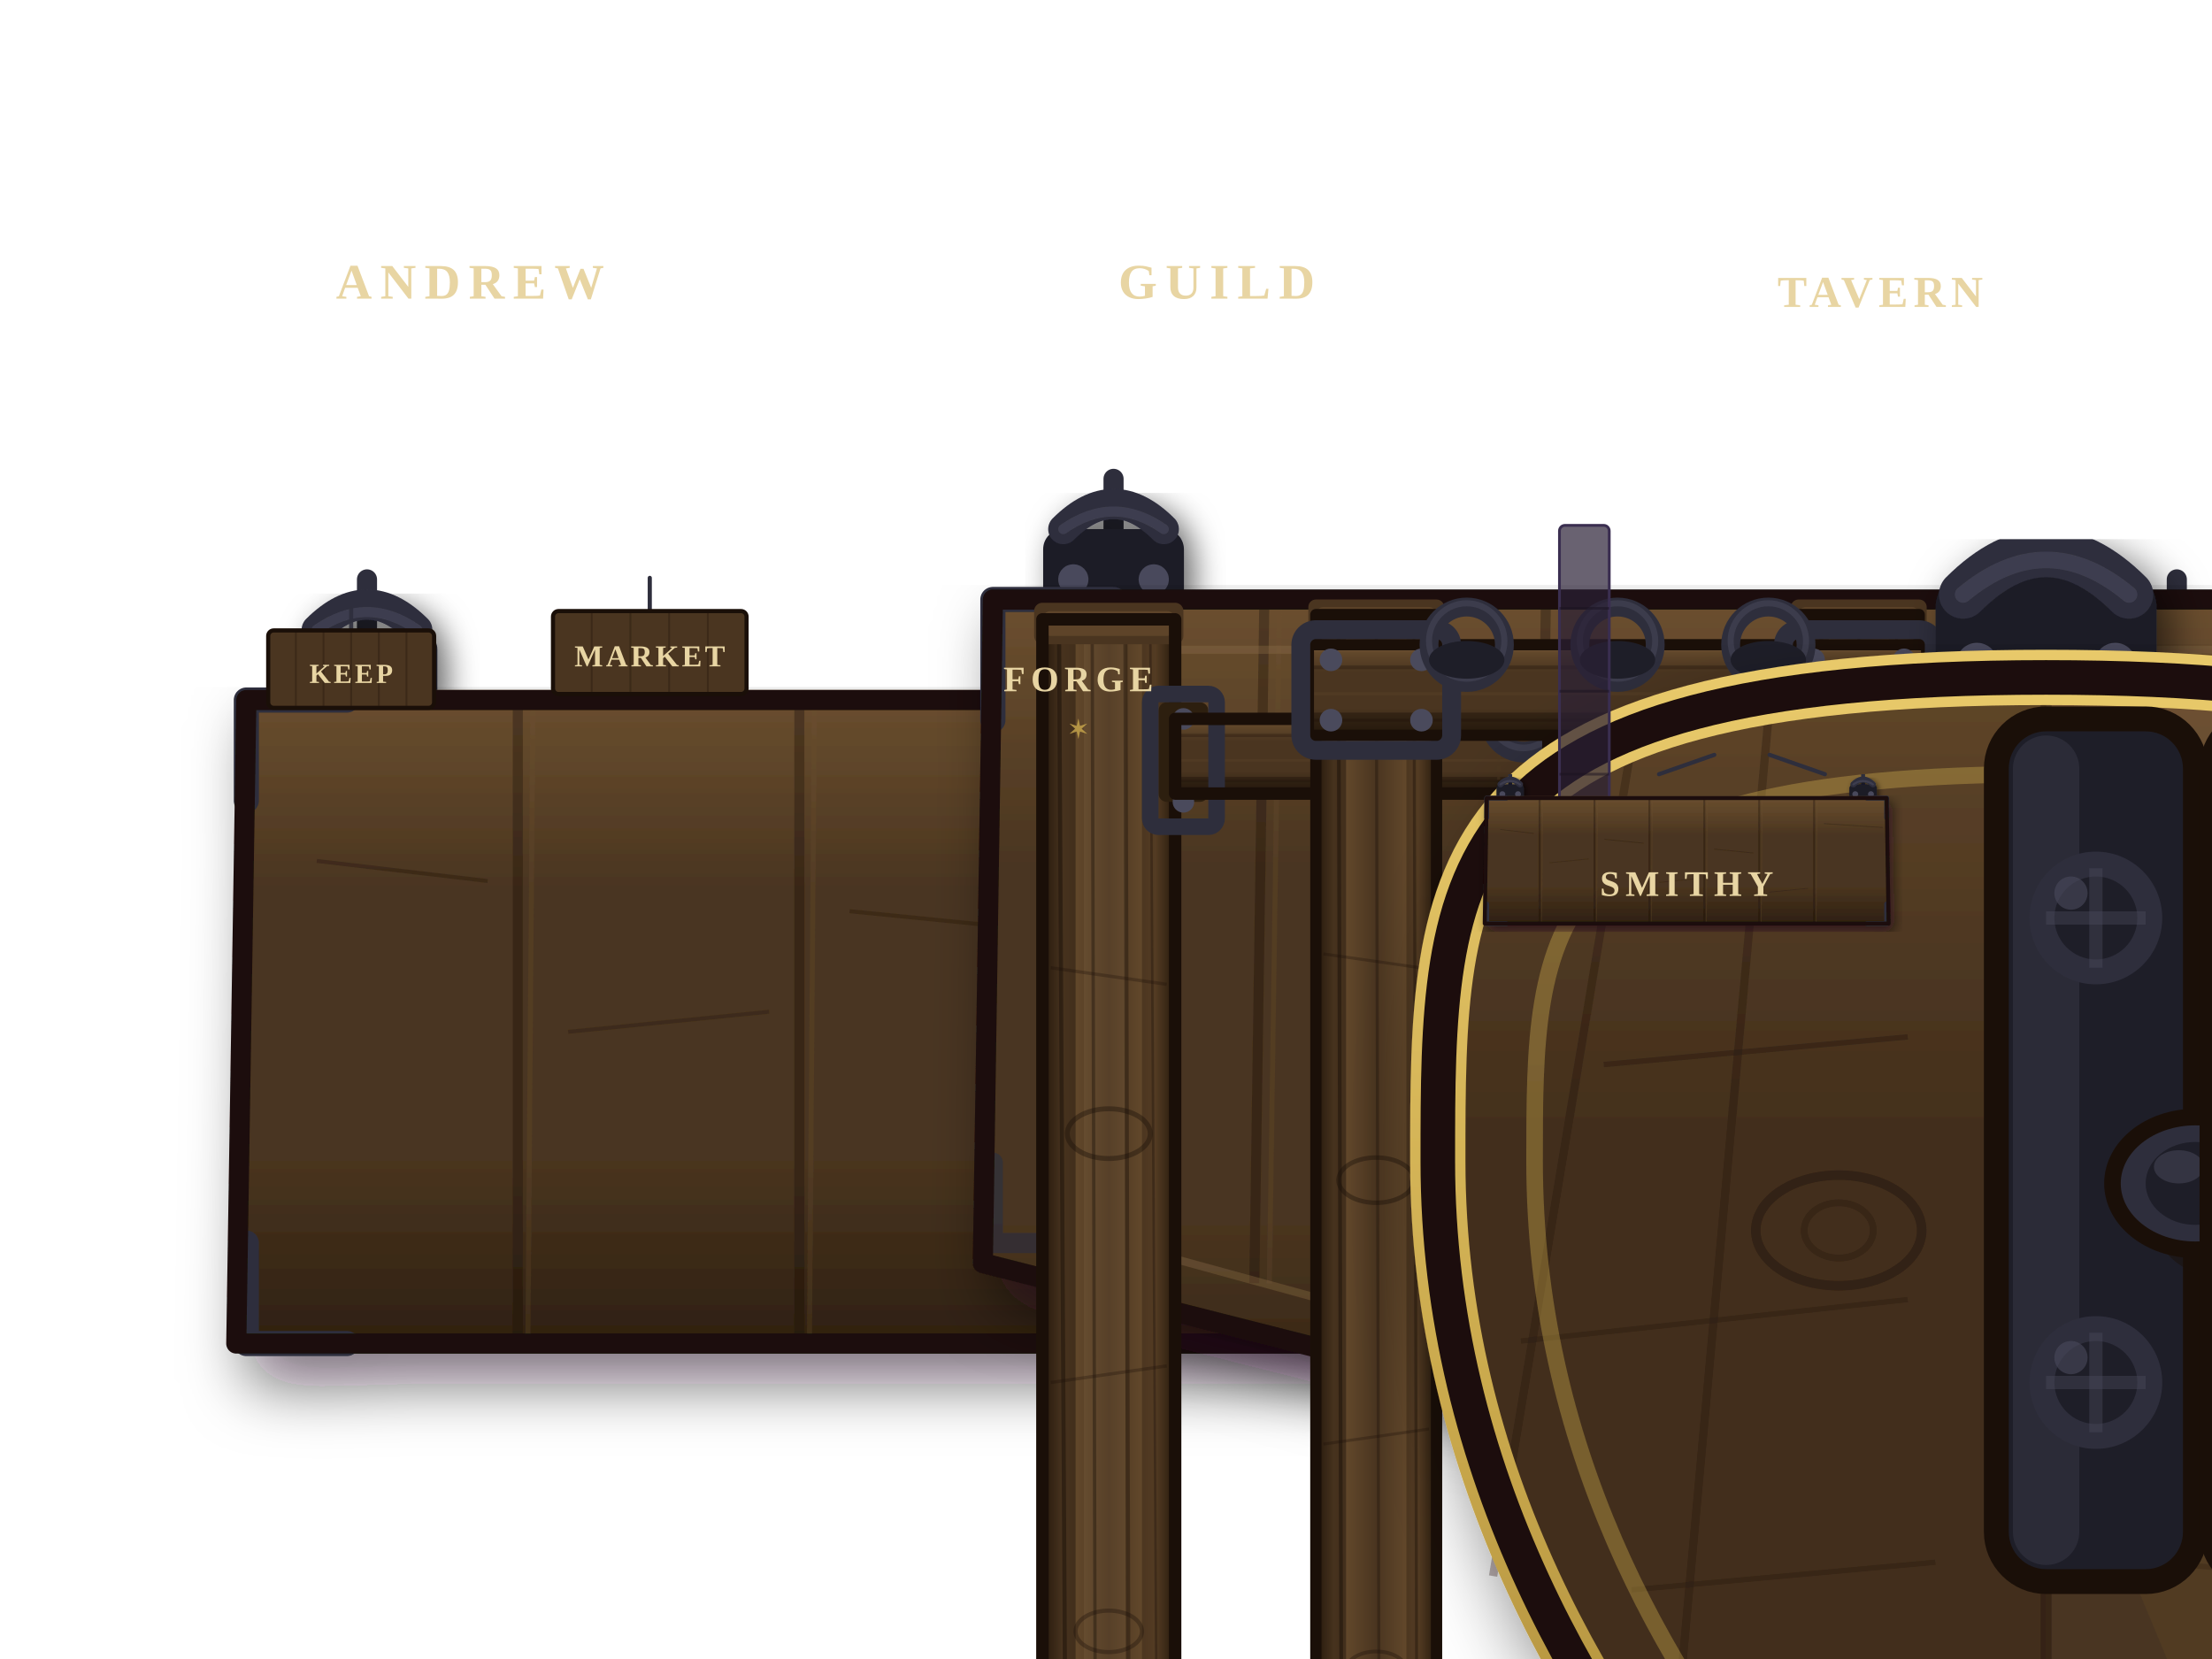
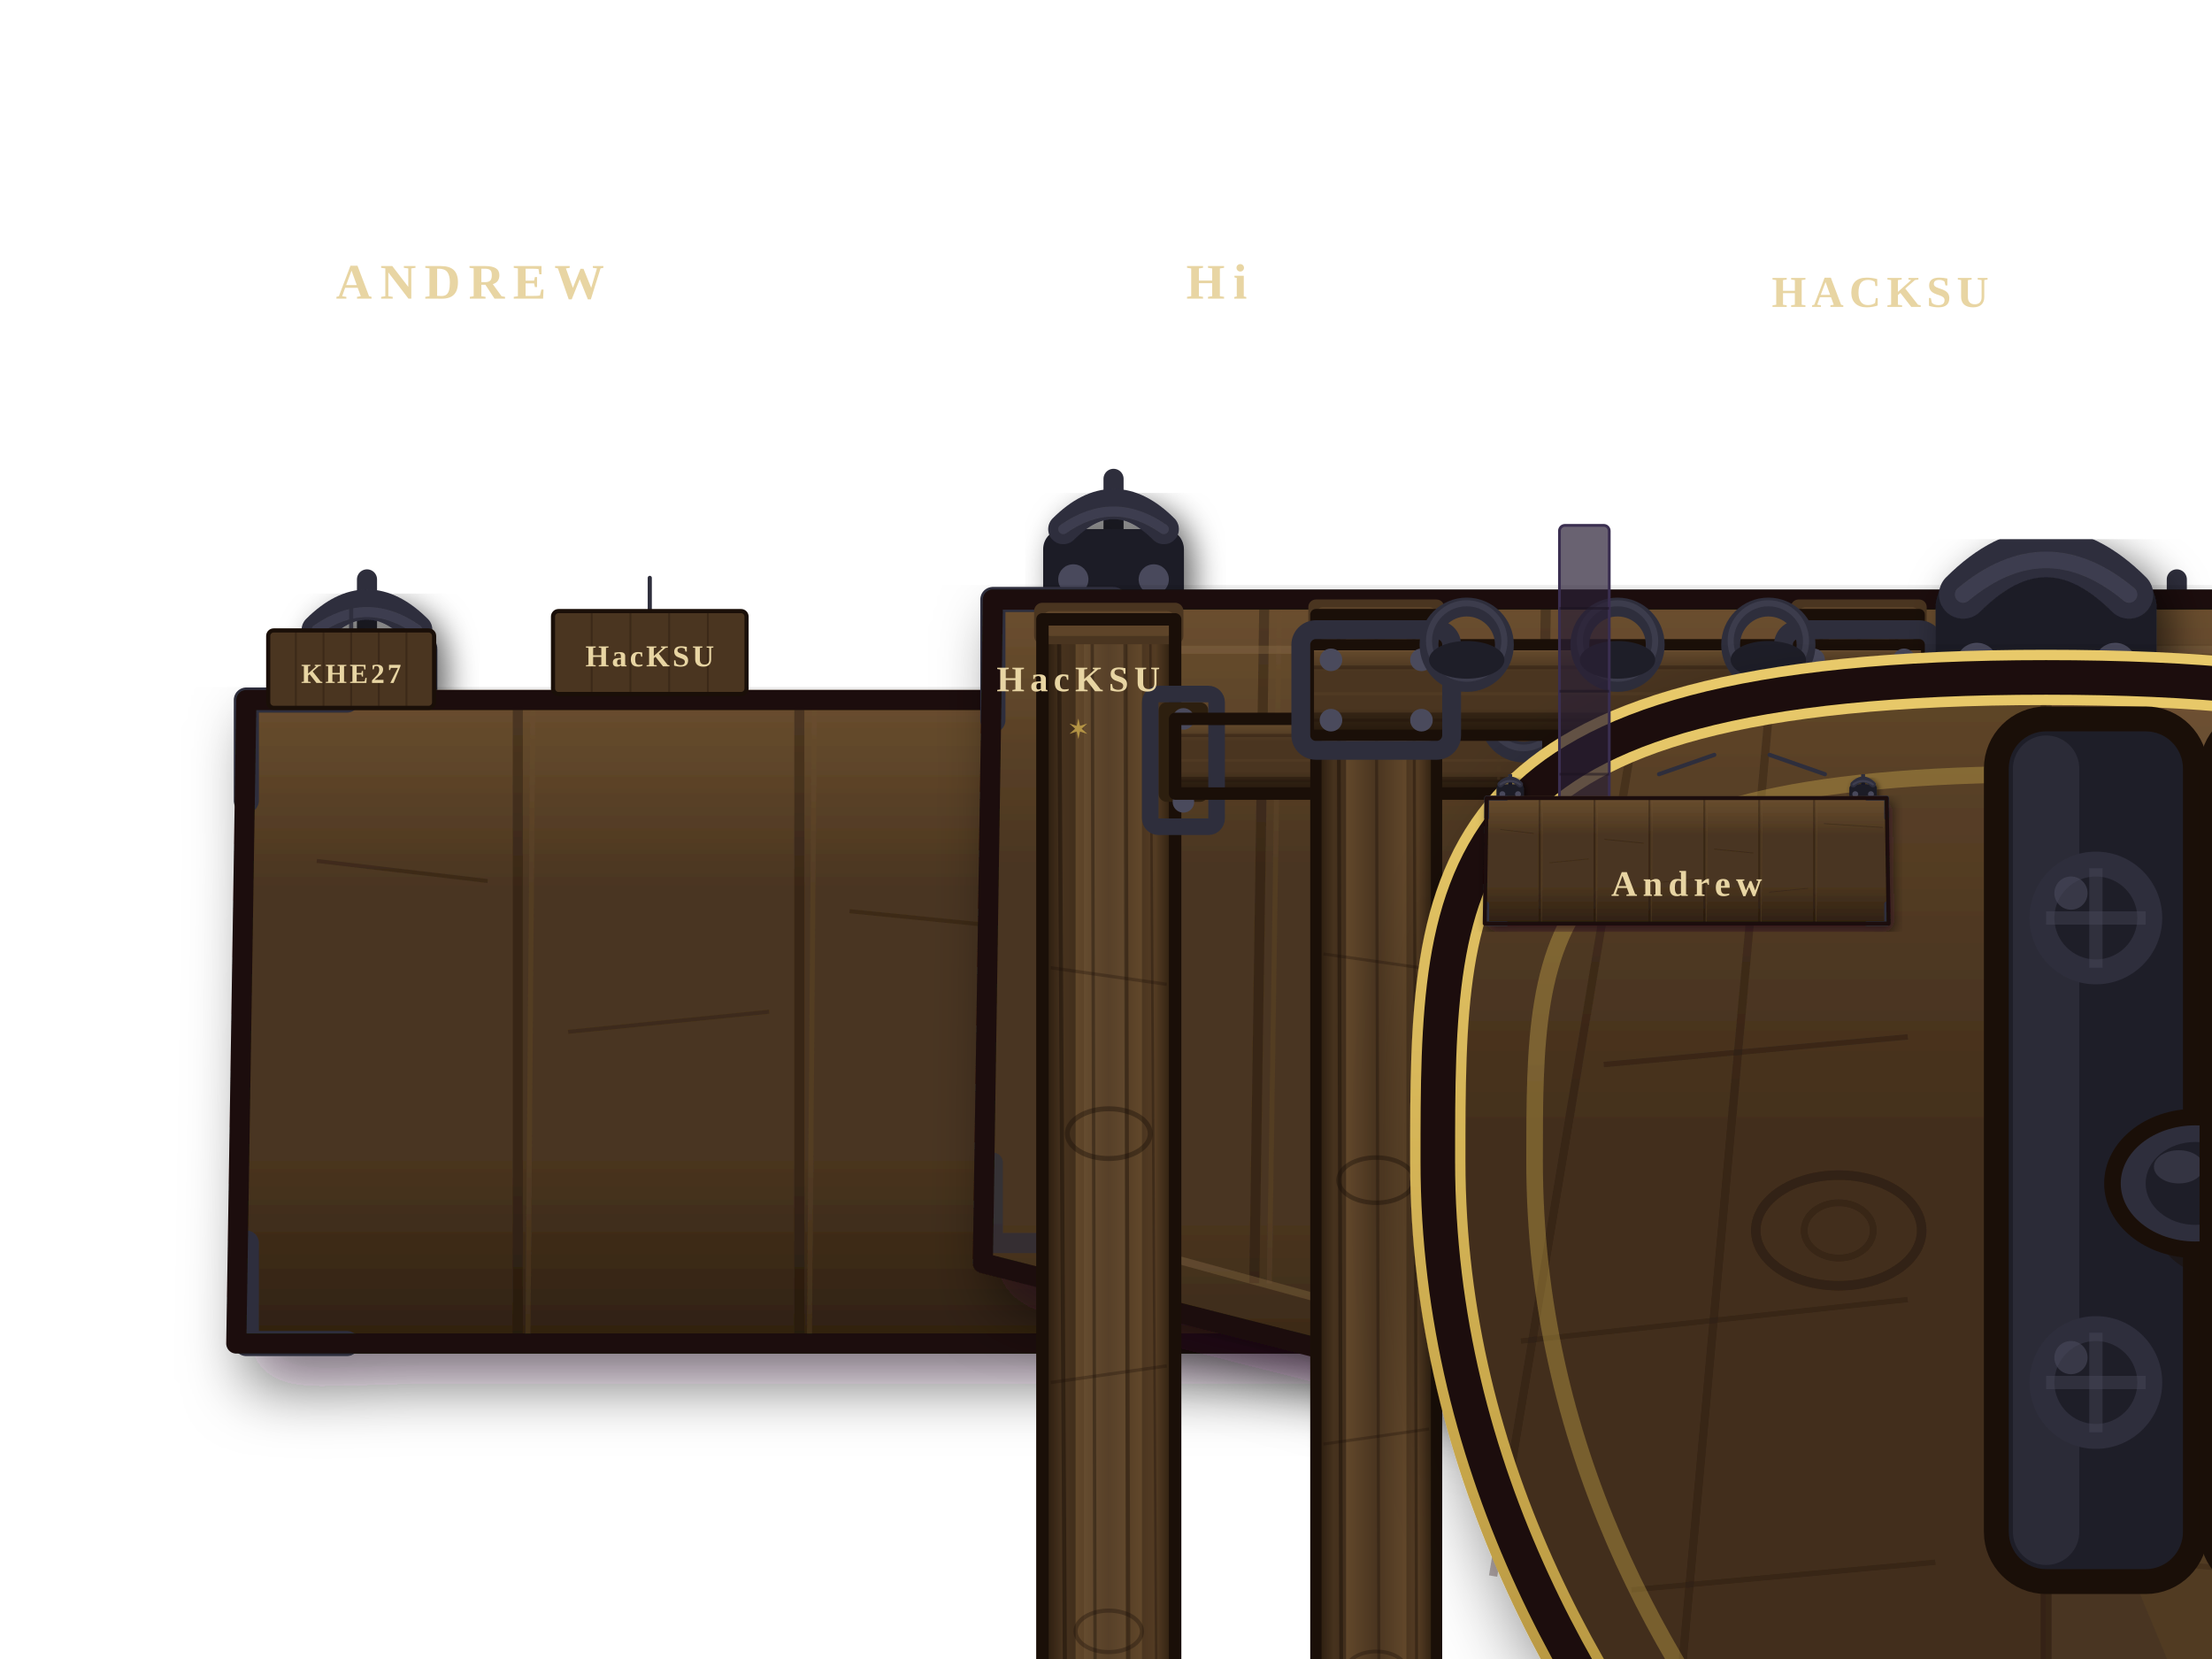
<svg xmlns="http://www.w3.org/2000/svg" viewBox="0 0 800 600" role="img" aria-label="Medieval sign component library — Hack the Kingdom KHE 2027">
  <defs>
    <filter id="wood-grain-h" x="0%" y="0%" width="100%" height="100%">
      <feTurbulence type="fractalNoise" baseFrequency="0.05 0.8" numOctaves="3" seed="7" result="noise" />
      <feColorMatrix type="saturate" values="0" in="noise" result="grayNoise" />
      <feBlend in="SourceGraphic" in2="grayNoise" mode="multiply" result="blended" />
      <feComposite in="blended" in2="SourceGraphic" operator="in" />
    </filter>
    <filter id="wood-grain-v" x="0%" y="0%" width="100%" height="100%">
      <feTurbulence type="fractalNoise" baseFrequency="0.8 0.05" numOctaves="3" seed="12" result="noise" />
      <feColorMatrix type="saturate" values="0" in="noise" result="grayNoise" />
      <feBlend in="SourceGraphic" in2="grayNoise" mode="multiply" result="blended" />
      <feComposite in="blended" in2="SourceGraphic" operator="in" />
    </filter>
    <filter id="sign-shadow" x="-10%" y="-5%" width="130%" height="130%">
      <feDropShadow dx="2" dy="3" stdDeviation="3" flood-color="#0a0608" flood-opacity="0.55" />
    </filter>
    <filter id="hardware-shadow" x="-20%" y="-20%" width="150%" height="150%">
      <feDropShadow dx="1" dy="1" stdDeviation="1.5" flood-color="#000000" flood-opacity="0.6" />
    </filter>
    <linearGradient id="wood-face-h" x1="0%" y1="0%" x2="0%" y2="100%">
      <stop offset="0%" stop-color="#6b4f2f" />
      <stop offset="30%" stop-color="#4a3520" />
      <stop offset="70%" stop-color="#4a3520" />
      <stop offset="100%" stop-color="#2d1f0f" />
    </linearGradient>
    <linearGradient id="wood-face-v" x1="0%" y1="0%" x2="100%" y2="0%">
      <stop offset="0%" stop-color="#2d1f0f" />
      <stop offset="15%" stop-color="#6b4f2f" />
      <stop offset="50%" stop-color="#4a3520" />
      <stop offset="85%" stop-color="#6b4f2f" />
      <stop offset="100%" stop-color="#2d1f0f" />
    </linearGradient>
    <linearGradient id="iron-grad" x1="0%" y1="0%" x2="0%" y2="100%">
      <stop offset="0%" stop-color="#4a4a5c" />
      <stop offset="40%" stop-color="#2e2e3c" />
      <stop offset="100%" stop-color="#1e1e28" />
    </linearGradient>
    <linearGradient id="gold-trim" x1="0%" y1="0%" x2="0%" y2="100%">
      <stop offset="0%" stop-color="#e8c96a" />
      <stop offset="50%" stop-color="#c9a84c" />
      <stop offset="100%" stop-color="#9a7a30" />
    </linearGradient>
    <linearGradient id="post-shade" x1="0%" y1="0%" x2="100%" y2="0%">
      <stop offset="0%" stop-color="#1a0f08" stop-opacity="0.7" />
      <stop offset="30%" stop-color="#1a0f08" stop-opacity="0" />
      <stop offset="70%" stop-color="#1a0f08" stop-opacity="0" />
      <stop offset="100%" stop-color="#1a0f08" stop-opacity="0.5" />
    </linearGradient>
    <symbol id="sign-hanging-rect" viewBox="0 0 220 80" width="220" height="80">
      <line x1="20" y1="0" x2="20" y2="8" stroke="#2e2e3c" stroke-width="2" stroke-linecap="round" />
      <line x1="200" y1="0" x2="200" y2="8" stroke="#2e2e3c" stroke-width="2" stroke-linecap="round" />
      <g filter="url(#hardware-shadow)">
        <rect x="13" y="5" width="14" height="8" rx="2" fill="#1e1e28" />
        <path d="M15 5 Q20 0 25 5" fill="none" stroke="#2e2e3c" stroke-width="3" stroke-linecap="round" />
        <path d="M15 5 Q20 1.5 25 5" fill="none" stroke="#4a4a5c" stroke-width="1" stroke-linecap="round" opacity="0.6" />
        <circle cx="16" cy="10" r="1.5" fill="#4a4a5c" />
        <circle cx="24" cy="10" r="1.5" fill="#4a4a5c" />
      </g>
      <g filter="url(#hardware-shadow)">
        <rect x="193" y="5" width="14" height="8" rx="2" fill="#1e1e28" />
        <path d="M195 5 Q200 0 205 5" fill="none" stroke="#2e2e3c" stroke-width="3" stroke-linecap="round" />
        <path d="M195 5 Q200 1.5 205 5" fill="none" stroke="#4a4a5c" stroke-width="1" stroke-linecap="round" opacity="0.6" />
        <circle cx="196" cy="10" r="1.5" fill="#4a4a5c" />
        <circle cx="204" cy="10" r="1.5" fill="#4a4a5c" />
      </g>
      <g class="sign-board" filter="url(#sign-shadow)">
        <path d="M8 12 Q8 11 9 11 L211 11 Q212 11 212 12 L213 76 Q213 77 212 77 L8 77 Q7 77 7 76 Z" fill="url(#wood-face-h)" />
        <line x1="35" y1="12" x2="35" y2="76" stroke="#1a0f08" stroke-width="1" opacity="0.35" />
        <line x1="36.5" y1="12" x2="36" y2="76" stroke="#6b4f2f" stroke-width="0.5" opacity="0.25" />
        <line x1="63" y1="12" x2="63" y2="76" stroke="#1a0f08" stroke-width="1" opacity="0.35" />
        <line x1="64.5" y1="12" x2="64" y2="76" stroke="#6b4f2f" stroke-width="0.5" opacity="0.25" />
        <line x1="91" y1="12" x2="91" y2="76" stroke="#1a0f08" stroke-width="1" opacity="0.35" />
        <line x1="92.5" y1="12" x2="92" y2="76" stroke="#6b4f2f" stroke-width="0.5" opacity="0.25" />
        <line x1="119" y1="12" x2="119" y2="76" stroke="#1a0f08" stroke-width="1" opacity="0.35" />
        <line x1="120.5" y1="12" x2="120" y2="76" stroke="#6b4f2f" stroke-width="0.5" opacity="0.25" />
        <line x1="147" y1="12" x2="147" y2="76" stroke="#1a0f08" stroke-width="1" opacity="0.35" />
        <line x1="148.5" y1="12" x2="148" y2="76" stroke="#6b4f2f" stroke-width="0.5" opacity="0.25" />
        <line x1="175" y1="12" x2="175" y2="76" stroke="#1a0f08" stroke-width="1" opacity="0.35" />
        <line x1="176.5" y1="12" x2="176" y2="76" stroke="#6b4f2f" stroke-width="0.5" opacity="0.25" />
        <line x1="15" y1="28" x2="32" y2="30" stroke="#1a0f08" stroke-width="0.4" opacity="0.3" />
        <line x1="40" y1="45" x2="60" y2="43" stroke="#1a0f08" stroke-width="0.4" opacity="0.25" />
        <line x1="68" y1="33" x2="88" y2="35" stroke="#1a0f08" stroke-width="0.4" opacity="0.3" />
        <line x1="96" y1="55" x2="116" y2="53" stroke="#1a0f08" stroke-width="0.4" opacity="0.25" />
        <line x1="124" y1="38" x2="144" y2="40" stroke="#1a0f08" stroke-width="0.4" opacity="0.3" />
        <line x1="152" y1="60" x2="172" y2="58" stroke="#1a0f08" stroke-width="0.4" opacity="0.25" />
        <line x1="180" y1="25" x2="210" y2="27" stroke="#1a0f08" stroke-width="0.4" opacity="0.3" />
        <line x1="8" y1="12" x2="212" y2="12" stroke="#8b6f4a" stroke-width="0.8" opacity="0.4" />
        <line x1="8" y1="76" x2="213" y2="76" stroke="#1a0f08" stroke-width="1.2" opacity="0.5" />
        <path d="M8 12 L8 22 M8 12 L18 12" fill="none" stroke="#2e2e3c" stroke-width="2.5" stroke-linecap="round" />
        <path d="M212 12 L212 22 M212 12 L202 12" fill="none" stroke="#2e2e3c" stroke-width="2.5" stroke-linecap="round" />
        <path d="M8 76 L8 66 M8 76 L18 76" fill="none" stroke="#2e2e3c" stroke-width="2.5" stroke-linecap="round" />
        <path d="M212 76 L212 66 M212 76 L202 76" fill="none" stroke="#2e2e3c" stroke-width="2.5" stroke-linecap="round" />
        <path d="M8 12 L212 12 L213 76 L7 76 Z" fill="none" stroke="#1a0f08" stroke-width="2" stroke-linejoin="round" />
      </g>
    </symbol>
    <symbol id="sign-hanging-pointed" viewBox="0 0 220 100" width="220" height="100">
      <line x1="20" y1="0" x2="20" y2="8" stroke="#2e2e3c" stroke-width="2" stroke-linecap="round" />
      <line x1="200" y1="0" x2="200" y2="8" stroke="#2e2e3c" stroke-width="2" stroke-linecap="round" />
      <g filter="url(#hardware-shadow)">
        <rect x="13" y="5" width="14" height="8" rx="2" fill="#1e1e28" />
        <path d="M15 5 Q20 0 25 5" fill="none" stroke="#2e2e3c" stroke-width="3" stroke-linecap="round" />
        <path d="M15 5 Q20 1.5 25 5" fill="none" stroke="#4a4a5c" stroke-width="1" stroke-linecap="round" opacity="0.6" />
        <circle cx="16" cy="10" r="1.5" fill="#4a4a5c" />
        <circle cx="24" cy="10" r="1.5" fill="#4a4a5c" />
      </g>
      <g filter="url(#hardware-shadow)">
        <rect x="193" y="5" width="14" height="8" rx="2" fill="#1e1e28" />
        <path d="M195 5 Q200 0 205 5" fill="none" stroke="#2e2e3c" stroke-width="3" stroke-linecap="round" />
        <path d="M195 5 Q200 1.5 205 5" fill="none" stroke="#4a4a5c" stroke-width="1" stroke-linecap="round" opacity="0.6" />
        <circle cx="196" cy="10" r="1.5" fill="#4a4a5c" />
        <circle cx="204" cy="10" r="1.5" fill="#4a4a5c" />
      </g>
      <g class="sign-board" filter="url(#sign-shadow)">
        <path d="M8 12 L212 12 L213 78 L118 98 Q110 100 102 100 Q94 100 86 98 L7 78 Z" fill="url(#wood-face-h)" />
        <line x1="35" y1="12" x2="34" y2="80" stroke="#1a0f08" stroke-width="1" opacity="0.35" />
        <line x1="36.5" y1="12" x2="35.5" y2="80" stroke="#6b4f2f" stroke-width="0.5" opacity="0.25" />
        <line x1="63" y1="12" x2="62" y2="80" stroke="#1a0f08" stroke-width="1" opacity="0.35" />
        <line x1="64.5" y1="12" x2="63.5" y2="80" stroke="#6b4f2f" stroke-width="0.5" opacity="0.25" />
        <line x1="91" y1="12" x2="90" y2="82" stroke="#1a0f08" stroke-width="1" opacity="0.35" />
        <line x1="92.5" y1="12" x2="91.5" y2="82" stroke="#6b4f2f" stroke-width="0.5" opacity="0.25" />
        <line x1="110" y1="12" x2="110" y2="100" stroke="#1a0f08" stroke-width="1" opacity="0.3" />
        <line x1="130" y1="12" x2="130" y2="100" stroke="#1a0f08" stroke-width="1" opacity="0.3" />
        <line x1="147" y1="12" x2="148" y2="82" stroke="#1a0f08" stroke-width="1" opacity="0.35" />
        <line x1="175" y1="12" x2="176" y2="80" stroke="#1a0f08" stroke-width="1" opacity="0.35" />
        <line x1="15" y1="28" x2="32" y2="30" stroke="#1a0f08" stroke-width="0.4" opacity="0.3" />
        <line x1="40" y1="50" x2="60" y2="48" stroke="#1a0f08" stroke-width="0.4" opacity="0.25" />
        <line x1="68" y1="35" x2="88" y2="37" stroke="#1a0f08" stroke-width="0.4" opacity="0.3" />
        <line x1="96" y1="58" x2="108" y2="56" stroke="#1a0f08" stroke-width="0.4" opacity="0.25" />
        <line x1="132" y1="60" x2="144" y2="62" stroke="#1a0f08" stroke-width="0.4" opacity="0.3" />
        <line x1="152" y1="42" x2="172" y2="40" stroke="#1a0f08" stroke-width="0.4" opacity="0.25" />
        <line x1="180" y1="25" x2="210" y2="27" stroke="#1a0f08" stroke-width="0.4" opacity="0.3" />
        <path d="M14 17 L206 17 L207 74 L118 94 Q110 96 102 96 Q94 96 86 94 L13 74 Z" fill="none" stroke="#8b6f4a" stroke-width="0.8" opacity="0.35" />
        <line x1="8" y1="12" x2="212" y2="12" stroke="#8b6f4a" stroke-width="0.8" opacity="0.4" />
        <path d="M8 12 L8 24 M8 12 L20 12" fill="none" stroke="#2e2e3c" stroke-width="2.5" stroke-linecap="round" />
        <path d="M212 12 L212 24 M212 12 L200 12" fill="none" stroke="#2e2e3c" stroke-width="2.5" stroke-linecap="round" />
        <path d="M8 76 L8 68 M8 76 L18 76" fill="none" stroke="#2e2e3c" stroke-width="2" stroke-linecap="round" opacity="0.7" />
        <path d="M212 76 L212 68 M212 76 L202 76" fill="none" stroke="#2e2e3c" stroke-width="2" stroke-linecap="round" opacity="0.7" />
        <path d="M96 96 L104 100 L112 96" fill="none" stroke="#2e2e3c" stroke-width="2" stroke-linejoin="round" />
        <circle cx="110" cy="99" r="2" fill="#2e2e3c" />
        <path d="M8 12 L212 12 L213 78 L118 98 Q110 100 102 100 Q94 100 86 98 L7 78 Z" fill="none" stroke="#1a0f08" stroke-width="2" stroke-linejoin="round" />
      </g>
    </symbol>
    <symbol id="sign-post-stake" viewBox="0 0 80 200" width="80" height="200">
      <ellipse cx="22" cy="192" rx="18" ry="6" fill="#2e2e3a" opacity="0.8" />
      <ellipse cx="22" cy="191" rx="14" ry="4" fill="#3a3048" opacity="0.5" />
      <path d="M14 8 L14 186 L18 197 L22 200 L26 197 L30 186 L30 8 Z" fill="url(#wood-face-v)" />
      <rect x="14" y="8" width="4" height="178" fill="#1a0f08" opacity="0.45" />
      <rect x="26" y="8" width="4" height="178" fill="#1a0f08" opacity="0.3" />
      <rect x="19" y="8" width="5" height="178" fill="#8b6f4a" opacity="0.2" />
      <line x1="16" y1="8" x2="17" y2="186" stroke="#1a0f08" stroke-width="0.5" opacity="0.5" />
      <line x1="20" y1="8" x2="20.5" y2="188" stroke="#1a0f08" stroke-width="0.4" opacity="0.4" />
      <line x1="24" y1="8" x2="24.5" y2="186" stroke="#1a0f08" stroke-width="0.5" opacity="0.4" />
      <line x1="27" y1="8" x2="28" y2="184" stroke="#1a0f08" stroke-width="0.3" opacity="0.35" />
      <ellipse cx="22" cy="70" rx="5" ry="3" fill="none" stroke="#1a0f08" stroke-width="0.6" opacity="0.4" />
      <ellipse cx="22" cy="130" rx="4" ry="2.5" fill="none" stroke="#1a0f08" stroke-width="0.5" opacity="0.35" />
      <line x1="15" y1="50" x2="29" y2="52" stroke="#1a0f08" stroke-width="0.4" opacity="0.3" />
      <line x1="15" y1="100" x2="29" y2="98" stroke="#1a0f08" stroke-width="0.4" opacity="0.3" />
      <line x1="15" y1="150" x2="29" y2="152" stroke="#1a0f08" stroke-width="0.4" opacity="0.25" />
      <rect x="13" y="6" width="18" height="5" rx="1" fill="#4a3520" />
      <rect x="14" y="7" width="16" height="3" rx="1" fill="#6b4f2f" opacity="0.6" />
      <path d="M14 8 L14 186 L18 197 L22 200 L26 197 L30 186 L30 8 Z" fill="none" stroke="#1a0f08" stroke-width="1.5" stroke-linejoin="round" />
      <rect x="28" y="18" width="6" height="12" rx="1" fill="#2d1f0f" />
      <path d="M30 20 L75 20 L75 29 L30 29 Z" fill="url(#wood-face-h)" />
      <line x1="30" y1="22" x2="75" y2="22" stroke="#1a0f08" stroke-width="0.4" opacity="0.3" />
      <line x1="30" y1="25" x2="75" y2="25" stroke="#6b4f2f" stroke-width="0.3" opacity="0.2" />
      <line x1="30" y1="27.5" x2="75" y2="27.5" stroke="#1a0f08" stroke-width="0.3" opacity="0.25" />
      <rect x="30" y="27" width="45" height="2" fill="#1a0f08" opacity="0.4" />
      <line x1="30" y1="20.5" x2="75" y2="20.5" stroke="#8b6f4a" stroke-width="0.6" opacity="0.35" />
      <rect x="73" y="20" width="4" height="9" rx="1" fill="#2d1f0f" />
      <rect x="27" y="17" width="8" height="16" rx="1" fill="none" stroke="#2e2e3c" stroke-width="2" />
      <circle cx="31" cy="20" r="1.3" fill="#4a4a5c" />
      <circle cx="31" cy="30" r="1.3" fill="#4a4a5c" />
      <circle cx="72" cy="20" r="4" fill="none" stroke="#2e2e3c" stroke-width="2.5" />
      <circle cx="72" cy="19.5" r="4" fill="none" stroke="#4a4a5c" stroke-width="0.8" opacity="0.5" />
      <circle cx="72" cy="20" r="1.5" fill="#1e1e28" />
      <path d="M30 20 L75 20 L75 29 L30 29 Z" fill="none" stroke="#1a0f08" stroke-width="1.5" stroke-linejoin="round" />
    </symbol>
    <symbol id="sign-post-double" viewBox="0 0 100 220" width="100" height="220">
      <path d="M10 10 L10 207 L14 215 L18 218 L22 215 L26 207 L26 10 Z" fill="url(#wood-face-v)" />
      <rect x="10" y="10" width="4" height="197" fill="#1a0f08" opacity="0.45" />
      <rect x="22" y="10" width="4" height="197" fill="#1a0f08" opacity="0.3" />
      <line x1="13" y1="10" x2="13.5" y2="207" stroke="#1a0f08" stroke-width="0.5" opacity="0.5" />
      <line x1="18" y1="10" x2="18.5" y2="209" stroke="#1a0f08" stroke-width="0.4" opacity="0.35" />
      <line x1="23" y1="10" x2="23.5" y2="207" stroke="#1a0f08" stroke-width="0.4" opacity="0.4" />
      <ellipse cx="18" cy="85" rx="5" ry="3" fill="none" stroke="#1a0f08" stroke-width="0.6" opacity="0.4" />
      <ellipse cx="18" cy="150" rx="4" ry="2.5" fill="none" stroke="#1a0f08" stroke-width="0.5" opacity="0.35" />
      <line x1="11" y1="55" x2="25" y2="57" stroke="#1a0f08" stroke-width="0.4" opacity="0.3" />
      <line x1="11" y1="120" x2="25" y2="118" stroke="#1a0f08" stroke-width="0.4" opacity="0.3" />
      <rect x="9" y="8" width="18" height="5" rx="1" fill="#4a3520" />
      <rect x="10" y="9" width="16" height="3" rx="1" fill="#6b4f2f" opacity="0.5" />
      <path d="M10 10 L10 207 L14 215 L18 218 L22 215 L26 207 L26 10 Z" fill="none" stroke="#1a0f08" stroke-width="1.5" stroke-linejoin="round" />
      <path d="M74 10 L74 207 L78 215 L82 218 L86 215 L90 207 L90 10 Z" fill="url(#wood-face-v)" />
      <rect x="74" y="10" width="4" height="197" fill="#1a0f08" opacity="0.45" />
      <rect x="86" y="10" width="4" height="197" fill="#1a0f08" opacity="0.3" />
      <line x1="77" y1="10" x2="77.5" y2="207" stroke="#1a0f08" stroke-width="0.5" opacity="0.5" />
      <line x1="82" y1="10" x2="82.5" y2="209" stroke="#1a0f08" stroke-width="0.4" opacity="0.35" />
      <line x1="87" y1="10" x2="87.5" y2="207" stroke="#1a0f08" stroke-width="0.4" opacity="0.4" />
      <ellipse cx="82" cy="90" rx="5" ry="3" fill="none" stroke="#1a0f08" stroke-width="0.6" opacity="0.4" />
      <ellipse cx="82" cy="160" rx="4" ry="2.5" fill="none" stroke="#1a0f08" stroke-width="0.5" opacity="0.35" />
      <line x1="75" y1="60" x2="89" y2="62" stroke="#1a0f08" stroke-width="0.4" opacity="0.3" />
      <line x1="75" y1="130" x2="89" y2="128" stroke="#1a0f08" stroke-width="0.4" opacity="0.3" />
      <rect x="73" y="8" width="18" height="5" rx="1" fill="#4a3520" />
      <rect x="74" y="9" width="16" height="3" rx="1" fill="#6b4f2f" opacity="0.5" />
      <path d="M74 10 L74 207 L78 215 L82 218 L86 215 L90 207 L90 10 Z" fill="none" stroke="#1a0f08" stroke-width="1.5" stroke-linejoin="round" />
      <path d="M9 14 L91 14 L91 26 L9 26 Z" fill="url(#wood-face-h)" />
      <line x1="9" y1="17" x2="91" y2="17" stroke="#1a0f08" stroke-width="0.5" opacity="0.3" />
      <line x1="9" y1="20.5" x2="91" y2="20.5" stroke="#6b4f2f" stroke-width="0.4" opacity="0.2" />
      <line x1="9" y1="24" x2="91" y2="24" stroke="#1a0f08" stroke-width="0.4" opacity="0.3" />
      <line x1="9" y1="14.5" x2="91" y2="14.5" stroke="#8b6f4a" stroke-width="0.7" opacity="0.35" />
      <rect x="9" y="23" width="82" height="3" fill="#1a0f08" opacity="0.4" />
      <rect x="9" y="14" width="82" height="12" fill="none" stroke="#1a0f08" stroke-width="1.5" stroke-linejoin="round" />
      <rect x="8" y="12" width="20" height="16" rx="2" fill="none" stroke="#2e2e3c" stroke-width="2.5" />
      <circle cx="12" cy="16" r="1.5" fill="#4a4a5c" />
      <circle cx="24" cy="16" r="1.5" fill="#4a4a5c" />
      <circle cx="12" cy="24" r="1.5" fill="#4a4a5c" />
      <circle cx="24" cy="24" r="1.5" fill="#4a4a5c" />
      <rect x="72" y="12" width="20" height="16" rx="2" fill="none" stroke="#2e2e3c" stroke-width="2.5" />
      <circle cx="76" cy="16" r="1.5" fill="#4a4a5c" />
      <circle cx="88" cy="16" r="1.5" fill="#4a4a5c" />
      <circle cx="76" cy="24" r="1.5" fill="#4a4a5c" />
      <circle cx="88" cy="24" r="1.5" fill="#4a4a5c" />
      <circle cx="30" cy="14" r="5" fill="none" stroke="#2e2e3c" stroke-width="2.5" />
      <circle cx="30" cy="13.5" r="5" fill="none" stroke="#4a4a5c" stroke-width="0.8" opacity="0.5" />
      <ellipse cx="30" cy="16" rx="5" ry="2.5" fill="#1e1e28" />
      <circle cx="50" cy="14" r="5" fill="none" stroke="#2e2e3c" stroke-width="2.5" />
      <circle cx="50" cy="13.5" r="5" fill="none" stroke="#4a4a5c" stroke-width="0.8" opacity="0.5" />
      <ellipse cx="50" cy="16" rx="5" ry="2.5" fill="#1e1e28" />
      <circle cx="70" cy="14" r="5" fill="none" stroke="#2e2e3c" stroke-width="2.5" />
      <circle cx="70" cy="13.5" r="5" fill="none" stroke="#4a4a5c" stroke-width="0.8" opacity="0.5" />
      <ellipse cx="70" cy="16" rx="5" ry="2.5" fill="#1e1e28" />
    </symbol>
    <symbol id="sign-plank" viewBox="0 0 240 70" width="240" height="70">
      <g class="sign-board" filter="url(#sign-shadow)">
        <path d="           M4 8           Q8 6 16 7           Q30 5 50 6           Q70 7 90 5           Q110 4 130 5           Q150 6 170 5           Q190 4 210 6           Q228 7 236 8           Q239 10 238 14           Q240 28 239 40           Q238 55 239 62           Q237 65 232 65           Q210 66 190 65           Q170 66 150 65           Q130 66 110 65           Q90 66 70 65           Q50 66 30 65           Q12 65 6 64           Q2 62 2 58           Q1 44 2 30           Q1 16 4 8           Z         " fill="url(#wood-face-h)" />
        <line x1="5" y1="16" x2="235" y2="15" stroke="#1a0f08" stroke-width="0.5" opacity="0.35" />
        <line x1="5" y1="22" x2="234" y2="21" stroke="#6b4f2f" stroke-width="0.4" opacity="0.2" />
        <line x1="4" y1="30" x2="235" y2="30" stroke="#1a0f08" stroke-width="0.6" opacity="0.3" />
        <line x1="5" y1="37" x2="235" y2="37" stroke="#6b4f2f" stroke-width="0.4" opacity="0.2" />
        <line x1="4" y1="44" x2="234" y2="44" stroke="#1a0f08" stroke-width="0.5" opacity="0.3" />
        <line x1="5" y1="51" x2="235" y2="51" stroke="#6b4f2f" stroke-width="0.3" opacity="0.2" />
        <line x1="4" y1="58" x2="234" y2="58" stroke="#1a0f08" stroke-width="0.4" opacity="0.25" />
        <ellipse cx="42" cy="35" rx="8" ry="6" fill="none" stroke="#1a0f08" stroke-width="1.2" opacity="0.55" />
        <ellipse cx="42" cy="35" rx="4" ry="3" fill="none" stroke="#1a0f08" stroke-width="0.8" opacity="0.4" />
        <ellipse cx="42" cy="35" rx="1.5" ry="1" fill="#1a0f08" opacity="0.4" />
        <path d="M28 34 Q35 28 42 29 Q49 28 56 34" stroke="#1a0f08" stroke-width="0.4" fill="none" opacity="0.3" />
        <path d="M28 38 Q35 44 42 43 Q49 44 56 38" stroke="#1a0f08" stroke-width="0.4" fill="none" opacity="0.3" />
        <ellipse cx="172" cy="32" rx="7" ry="5" fill="none" stroke="#1a0f08" stroke-width="1" opacity="0.5" />
        <ellipse cx="172" cy="32" rx="3.5" ry="2.5" fill="none" stroke="#1a0f08" stroke-width="0.7" opacity="0.35" />
        <ellipse cx="172" cy="32" rx="1.2" ry="0.9" fill="#1a0f08" opacity="0.35" />
        <path d="M159 31 Q165 26 172 27 Q179 26 185 31" stroke="#1a0f08" stroke-width="0.4" fill="none" opacity="0.25" />
        <path d="M159 35 Q165 40 172 39 Q179 40 185 35" stroke="#1a0f08" stroke-width="0.4" fill="none" opacity="0.25" />
        <path d="M110 7 Q111 20 110 35" stroke="#1a0f08" stroke-width="0.8" fill="none" opacity="0.3" stroke-linecap="round" />
        <path d="M4 8 Q120 4 236 8" fill="none" stroke="#8b6f4a" stroke-width="0.8" opacity="0.35" />
        <path d="M4 63 Q120 67 236 64" fill="none" stroke="#1a0f08" stroke-width="1" opacity="0.45" />
        <circle cx="16" cy="16" r="4.5" fill="#1e1e28" />
        <circle cx="16" cy="16" r="3" fill="#2e2e3c" />
        <circle cx="14.5" cy="14.5" r="1.2" fill="#4a4a5c" opacity="0.7" />
        <line x1="13" y1="16" x2="19" y2="16" stroke="#1a0f08" stroke-width="1" opacity="0.5" />
        <line x1="16" y1="13" x2="16" y2="19" stroke="#1a0f08" stroke-width="1" opacity="0.5" />
        <circle cx="224" cy="16" r="4.5" fill="#1e1e28" />
        <circle cx="224" cy="16" r="3" fill="#2e2e3c" />
        <circle cx="222.5" cy="14.5" r="1.2" fill="#4a4a5c" opacity="0.7" />
        <line x1="221" y1="16" x2="227" y2="16" stroke="#1a0f08" stroke-width="1" opacity="0.5" />
        <line x1="224" y1="13" x2="224" y2="19" stroke="#1a0f08" stroke-width="1" opacity="0.5" />
        <circle cx="16" cy="54" r="4.5" fill="#1e1e28" />
        <circle cx="16" cy="54" r="3" fill="#2e2e3c" />
        <circle cx="14.5" cy="52.5" r="1.2" fill="#4a4a5c" opacity="0.7" />
        <line x1="13" y1="54" x2="19" y2="54" stroke="#1a0f08" stroke-width="1" opacity="0.5" />
        <line x1="16" y1="51" x2="16" y2="57" stroke="#1a0f08" stroke-width="1" opacity="0.5" />
        <circle cx="224" cy="54" r="4.5" fill="#1e1e28" />
        <circle cx="224" cy="54" r="3" fill="#2e2e3c" />
        <circle cx="222.5" cy="52.5" r="1.2" fill="#4a4a5c" opacity="0.7" />
        <line x1="221" y1="54" x2="227" y2="54" stroke="#1a0f08" stroke-width="1" opacity="0.5" />
        <line x1="224" y1="51" x2="224" y2="57" stroke="#1a0f08" stroke-width="1" opacity="0.5" />
        <path d="           M4 8 Q8 6 16 7 Q30 5 50 6 Q70 7 90 5 Q110 4 130 5 Q150 6 170 5 Q190 4 210 6 Q228 7 236 8           Q239 10 238 14 Q240 28 239 40 Q238 55 239 62 Q237 65 232 65           Q210 66 190 65 Q170 66 150 65 Q130 66 110 65 Q90 66 70 65 Q50 66 30 65 Q12 65 6 64           Q2 62 2 58 Q1 44 2 30 Q1 16 4 8 Z         " fill="none" stroke="#1a0f08" stroke-width="2" stroke-linejoin="round" />
      </g>
    </symbol>
    <symbol id="sign-shield-mount" viewBox="0 0 100 120" width="100" height="120">
      <g filter="url(#hardware-shadow)">
        <rect x="42" y="2" width="16" height="10" rx="3" fill="#1e1e28" />
        <path d="M44 4 Q50 -2 56 4" fill="none" stroke="#2e2e3c" stroke-width="3.5" stroke-linecap="round" />
        <path d="M44 4 Q50 -1 56 4" fill="none" stroke="#4a4a5c" stroke-width="1.2" stroke-linecap="round" opacity="0.6" />
        <circle cx="45" cy="9" r="1.5" fill="#4a4a5c" />
        <circle cx="55" cy="9" r="1.5" fill="#4a4a5c" />
      </g>
      <g class="sign-board" filter="url(#sign-shadow)">
        <path d="M50 118 C50 118 6 90 6 45 C6 24 6 10 50 10 C94 10 94 24 94 45 C94 90 50 118 50 118 Z" fill="url(#wood-face-h)" />
        <line x1="50" y1="12" x2="50" y2="116" stroke="#1a0f08" stroke-width="0.8" opacity="0.35" />
        <line x1="30" y1="12" x2="22" y2="100" stroke="#1a0f08" stroke-width="0.6" opacity="0.3" />
        <line x1="20" y1="15" x2="10" y2="75" stroke="#1a0f08" stroke-width="0.6" opacity="0.3" />
        <line x1="70" y1="12" x2="78" y2="100" stroke="#1a0f08" stroke-width="0.6" opacity="0.3" />
        <line x1="80" y1="15" x2="90" y2="75" stroke="#1a0f08" stroke-width="0.6" opacity="0.3" />
        <line x1="18" y1="38" x2="40" y2="36" stroke="#1a0f08" stroke-width="0.4" opacity="0.3" />
        <line x1="60" y1="36" x2="82" y2="38" stroke="#1a0f08" stroke-width="0.4" opacity="0.3" />
        <line x1="12" y1="58" x2="40" y2="55" stroke="#1a0f08" stroke-width="0.4" opacity="0.25" />
        <line x1="60" y1="55" x2="88" y2="58" stroke="#1a0f08" stroke-width="0.4" opacity="0.25" />
        <line x1="20" y1="76" x2="42" y2="74" stroke="#1a0f08" stroke-width="0.4" opacity="0.25" />
        <line x1="58" y1="74" x2="80" y2="76" stroke="#1a0f08" stroke-width="0.4" opacity="0.25" />
        <ellipse cx="35" cy="50" rx="6" ry="4" fill="none" stroke="#1a0f08" stroke-width="0.7" opacity="0.4" />
        <ellipse cx="35" cy="50" rx="2.5" ry="2" fill="none" stroke="#1a0f08" stroke-width="0.5" opacity="0.3" />
        <path d="M50 118 C50 118 6 90 6 45 C6 24 6 10 50 10 L50 118 Z" fill="#1a0f08" opacity="0.15" />
        <path d="M50 10 C94 10 94 24 94 45 C94 60 80 82 65 96 L50 60 Z" fill="#8b6f4a" opacity="0.1" />
        <path d="M50 118 C50 118 6 90 6 45 C6 24 6 10 50 10 C94 10 94 24 94 45 C94 90 50 118 50 118 Z" fill="none" stroke="url(#gold-trim)" stroke-width="4" stroke-linejoin="round" />
        <path d="M50 110 C50 110 13 86 13 45 C13 28 13 17 50 17 C87 17 87 28 87 45 C87 86 50 110 50 110 Z" fill="none" stroke="#c9a84c" stroke-width="1.2" opacity="0.4" />
        <path d="M50 118 C50 118 6 90 6 45 C6 24 6 10 50 10 C94 10 94 24 94 45 C94 90 50 118 50 118 Z" fill="none" stroke="#1a0f08" stroke-width="2.5" stroke-linejoin="round" />
      </g>
    </symbol>
    <symbol id="sign-bracket" viewBox="0 0 60 100" width="60" height="100">
      <rect x="2" y="10" width="12" height="52" rx="3" fill="#1e1e28" />
      <rect x="3" y="11" width="4" height="50" rx="2" fill="#4a4a5c" opacity="0.3" />
      <rect x="2" y="10" width="12" height="52" rx="3" fill="none" stroke="#1a0f08" stroke-width="1.5" />
      <circle cx="8" cy="22" r="4" fill="#2e2e3c" />
      <circle cx="8" cy="22" r="2.5" fill="#1e1e28" />
      <circle cx="6.5" cy="20.5" r="1" fill="#4a4a5c" opacity="0.6" />
      <line x1="5" y1="22" x2="11" y2="22" stroke="#4a4a5c" stroke-width="0.8" opacity="0.4" />
      <line x1="8" y1="19" x2="8" y2="25" stroke="#4a4a5c" stroke-width="0.8" opacity="0.4" />
      <circle cx="8" cy="50" r="4" fill="#2e2e3c" />
      <circle cx="8" cy="50" r="2.5" fill="#1e1e28" />
      <circle cx="6.5" cy="48.5" r="1" fill="#4a4a5c" opacity="0.6" />
      <line x1="5" y1="50" x2="11" y2="50" stroke="#4a4a5c" stroke-width="0.8" opacity="0.4" />
      <line x1="8" y1="47" x2="8" y2="53" stroke="#4a4a5c" stroke-width="0.8" opacity="0.4" />
      <path d="         M14 38         C18 38 24 40 28 36         C34 30 32 18 40 14         C46 11 52 14 52 20         C52 26 46 28 46 34         C46 40 50 44 52 44       " fill="none" stroke="#1a0f08" stroke-width="7" stroke-linecap="round" stroke-linejoin="round" opacity="0.5" transform="translate(1,2)" />
      <path d="         M14 38         C18 38 24 40 28 36         C34 30 32 18 40 14         C46 11 52 14 52 20         C52 26 46 28 46 34         C46 40 50 44 52 44       " fill="none" stroke="#2e2e3c" stroke-width="6" stroke-linecap="round" stroke-linejoin="round" />
      <path d="         M14 36         C18 36 24 38 28 34         C34 28 32 16 40 12         C46 9 52 12 52 18       " fill="none" stroke="#4a4a5c" stroke-width="1.5" stroke-linecap="round" opacity="0.5" />
      <circle cx="52" cy="20" r="6" fill="none" stroke="#2e2e3c" stroke-width="3" />
      <circle cx="52" cy="20" r="6" fill="none" stroke="#4a4a5c" stroke-width="1" opacity="0.4" />
      <circle cx="52" cy="20" r="2" fill="#1e1e28" />
      <path d="M52 20 Q54 17 57 20 Q57 24 52 24" fill="none" stroke="#4a4a5c" stroke-width="1" opacity="0.35" />
      <circle cx="52" cy="44" r="5.5" fill="none" stroke="#2e2e3c" stroke-width="3" />
      <circle cx="52" cy="44" r="5.5" fill="none" stroke="#4a4a5c" stroke-width="1" opacity="0.4" />
      <circle cx="52" cy="44" r="1.8" fill="#1e1e28" />
      <circle cx="28" cy="36" r="3" fill="#2e2e3c" />
      <circle cx="28" cy="36" r="1.5" fill="#1e1e28" />
      <line x1="52" y1="49" x2="52" y2="56" stroke="#2e2e3c" stroke-width="2.5" />
      <circle cx="52" cy="65" r="8" fill="none" stroke="#2e2e3c" stroke-width="3.5" />
      <circle cx="52" cy="64.5" r="8" fill="none" stroke="#4a4a5c" stroke-width="1.2" opacity="0.5" />
      <line x1="49" y1="57" x2="55" y2="57" stroke="#2e2e3c" stroke-width="3.5" />
      <line x1="49" y1="57" x2="55" y2="57" stroke="#4a4a5c" stroke-width="1.2" opacity="0.4" />
      <path d="M44 65 Q52 74 60 65" fill="none" stroke="#1e1e28" stroke-width="2" opacity="0.6" />
      <path d="M44 63 Q52 57 60 63" fill="none" stroke="#4a4a5c" stroke-width="1" opacity="0.3" />
      <ellipse cx="14" cy="38" rx="5" ry="4" fill="#2e2e3c" />
      <ellipse cx="14" cy="38" rx="5" ry="4" fill="none" stroke="#1a0f08" stroke-width="1" />
      <ellipse cx="14" cy="38" rx="3" ry="2.5" fill="#1e1e28" />
      <ellipse cx="13" cy="37" rx="1.5" ry="1" fill="#4a4a5c" opacity="0.5" />
    </symbol>
  </defs>
  <g transform="translate(60, 55)">
    <use href="#sign-hanging-rect" x="0" y="0" />
    <text x="110" y="53" text-anchor="middle" font-family="Georgia, 'Times New Roman', serif" font-size="18" font-weight="bold" letter-spacing="3" fill="#e8d5a3">ANDREW</text>
  </g>
  <g transform="translate(330, 55)">
    <use href="#sign-hanging-pointed" x="0" y="0" />
-     <text x="110" y="53" text-anchor="middle" font-family="Georgia, 'Times New Roman', serif" font-size="18" font-weight="bold" letter-spacing="3" fill="#e8d5a3">GUILD</text>
+     <text x="110" y="53" text-anchor="middle" font-family="Georgia, 'Times New Roman', serif" font-size="18" font-weight="bold" letter-spacing="3" fill="#e8d5a3">Hi</text>
  </g>
  <g transform="translate(570, 68)">
    <use href="#sign-plank" x="-10" y="0" />
-     <text x="110" y="43" text-anchor="middle" font-family="Georgia, 'Times New Roman', serif" font-size="16" font-weight="bold" letter-spacing="2" fill="#e8d5a3">TAVERN</text>
+     <text x="110" y="43" text-anchor="middle" font-family="Georgia, 'Times New Roman', serif" font-size="16" font-weight="bold" letter-spacing="2" fill="#e8d5a3">HACKSU</text>
  </g>
  <g transform="translate(55, 200)">
    <use href="#sign-post-stake" x="0" y="0" />
    <line x1="72" y1="20" x2="72" y2="28" stroke="#2e2e3c" stroke-width="1.5" stroke-linecap="round" opacity="0.9" />
    <g transform="translate(42, 28)">
      <rect x="0" y="0" width="60" height="28" rx="2" fill="#4a3520" />
      <line x1="10" y1="0" x2="10" y2="28" stroke="#1a0f08" stroke-width="0.7" opacity="0.3" />
      <line x1="20" y1="0" x2="20" y2="28" stroke="#1a0f08" stroke-width="0.7" opacity="0.3" />
      <line x1="30" y1="0" x2="30" y2="28" stroke="#1a0f08" stroke-width="0.7" opacity="0.3" />
      <line x1="40" y1="0" x2="40" y2="28" stroke="#1a0f08" stroke-width="0.7" opacity="0.3" />
      <line x1="50" y1="0" x2="50" y2="28" stroke="#1a0f08" stroke-width="0.7" opacity="0.3" />
      <rect x="0" y="0" width="60" height="28" rx="2" fill="none" stroke="#1a0f08" stroke-width="1.5" />
-       <text x="30" y="19" text-anchor="middle" font-family="Georgia, 'Times New Roman', serif" font-size="10" font-weight="bold" letter-spacing="1" fill="#e8d5a3">KEEP</text>
+       <text x="30" y="19" text-anchor="middle" font-family="Georgia, 'Times New Roman', serif" font-size="10" font-weight="bold" letter-spacing="1" fill="#e8d5a3">KHE27</text>
    </g>
  </g>
  <g transform="translate(185, 195)">
    <use href="#sign-post-double" x="0" y="0" />
    <line x1="50" y1="14" x2="50" y2="26" stroke="#2e2e3c" stroke-width="1.5" stroke-linecap="round" />
    <g transform="translate(15, 26)">
      <rect x="0" y="0" width="70" height="30" rx="2" fill="#4a3520" />
      <line x1="14" y1="0" x2="14" y2="30" stroke="#1a0f08" stroke-width="0.7" opacity="0.3" />
      <line x1="28" y1="0" x2="28" y2="30" stroke="#1a0f08" stroke-width="0.7" opacity="0.3" />
      <line x1="42" y1="0" x2="42" y2="30" stroke="#1a0f08" stroke-width="0.7" opacity="0.3" />
      <line x1="56" y1="0" x2="56" y2="30" stroke="#1a0f08" stroke-width="0.7" opacity="0.3" />
      <rect x="0" y="0" width="70" height="30" rx="2" fill="none" stroke="#1a0f08" stroke-width="1.5" />
-       <text x="35" y="20" text-anchor="middle" font-family="Georgia, 'Times New Roman', serif" font-size="11" font-weight="bold" letter-spacing="1" fill="#e8d5a3">MARKET</text>
+       <text x="35" y="20" text-anchor="middle" font-family="Georgia, 'Times New Roman', serif" font-size="11" font-weight="bold" letter-spacing="1" fill="#e8d5a3">HacKSU</text>
    </g>
  </g>
  <g transform="translate(340, 195)">
    <use href="#sign-shield-mount" x="0" y="0" />
-     <text x="50" y="55" text-anchor="middle" font-family="Georgia, 'Times New Roman', serif" font-size="13" font-weight="bold" letter-spacing="2" fill="#e8d5a3">FORGE</text>
+     <text x="50" y="55" text-anchor="middle" font-family="Georgia, 'Times New Roman', serif" font-size="13" font-weight="bold" letter-spacing="2" fill="#e8d5a3">HacKSU</text>
    <text x="50" y="72" text-anchor="middle" font-family="Georgia, 'Times New Roman', serif" font-size="10" letter-spacing="1" fill="#c9a84c" opacity="0.8">✶</text>
  </g>
  <g transform="translate(490, 200)">
    <use href="#sign-bracket" x="0" y="0" />
    <line x1="52" y1="73" x2="52" y2="82" stroke="#4a3520" stroke-width="1" stroke-dasharray="2,2" opacity="0.5" />
  </g>
  <g transform="translate(568, 190)">
    <rect x="-4" y="0" width="18" height="120" rx="2" fill="#2a2035" opacity="0.7" />
    <rect x="-4" y="0" width="18" height="120" rx="2" fill="none" stroke="#3a2e50" stroke-width="1" />
    <line x1="-4" y1="30" x2="14" y2="30" stroke="#1a1220" stroke-width="1" opacity="0.5" />
    <line x1="-4" y1="60" x2="14" y2="60" stroke="#1a1220" stroke-width="1" opacity="0.5" />
    <line x1="-4" y1="90" x2="14" y2="90" stroke="#1a1220" stroke-width="1" opacity="0.5" />
    <use href="#sign-bracket" x="0" y="10" />
    <line x1="52" y1="83" x2="32" y2="90" stroke="#2e2e3c" stroke-width="1.5" stroke-linecap="round" />
    <line x1="72" y1="83" x2="92" y2="90" stroke="#2e2e3c" stroke-width="1.5" stroke-linecap="round" />
    <g transform="translate(-36, 90)">
      <use href="#sign-hanging-rect" x="0" y="0" width="156" height="57" />
-       <text x="78" y="44" text-anchor="middle" font-family="Georgia, 'Times New Roman', serif" font-size="13" font-weight="bold" letter-spacing="2" fill="#e8d5a3">SMITHY</text>
+       <text x="78" y="44" text-anchor="middle" font-family="Georgia, 'Times New Roman', serif" font-size="13" font-weight="bold" letter-spacing="2" fill="#e8d5a3">Andrew</text>
    </g>
  </g>
</svg>
